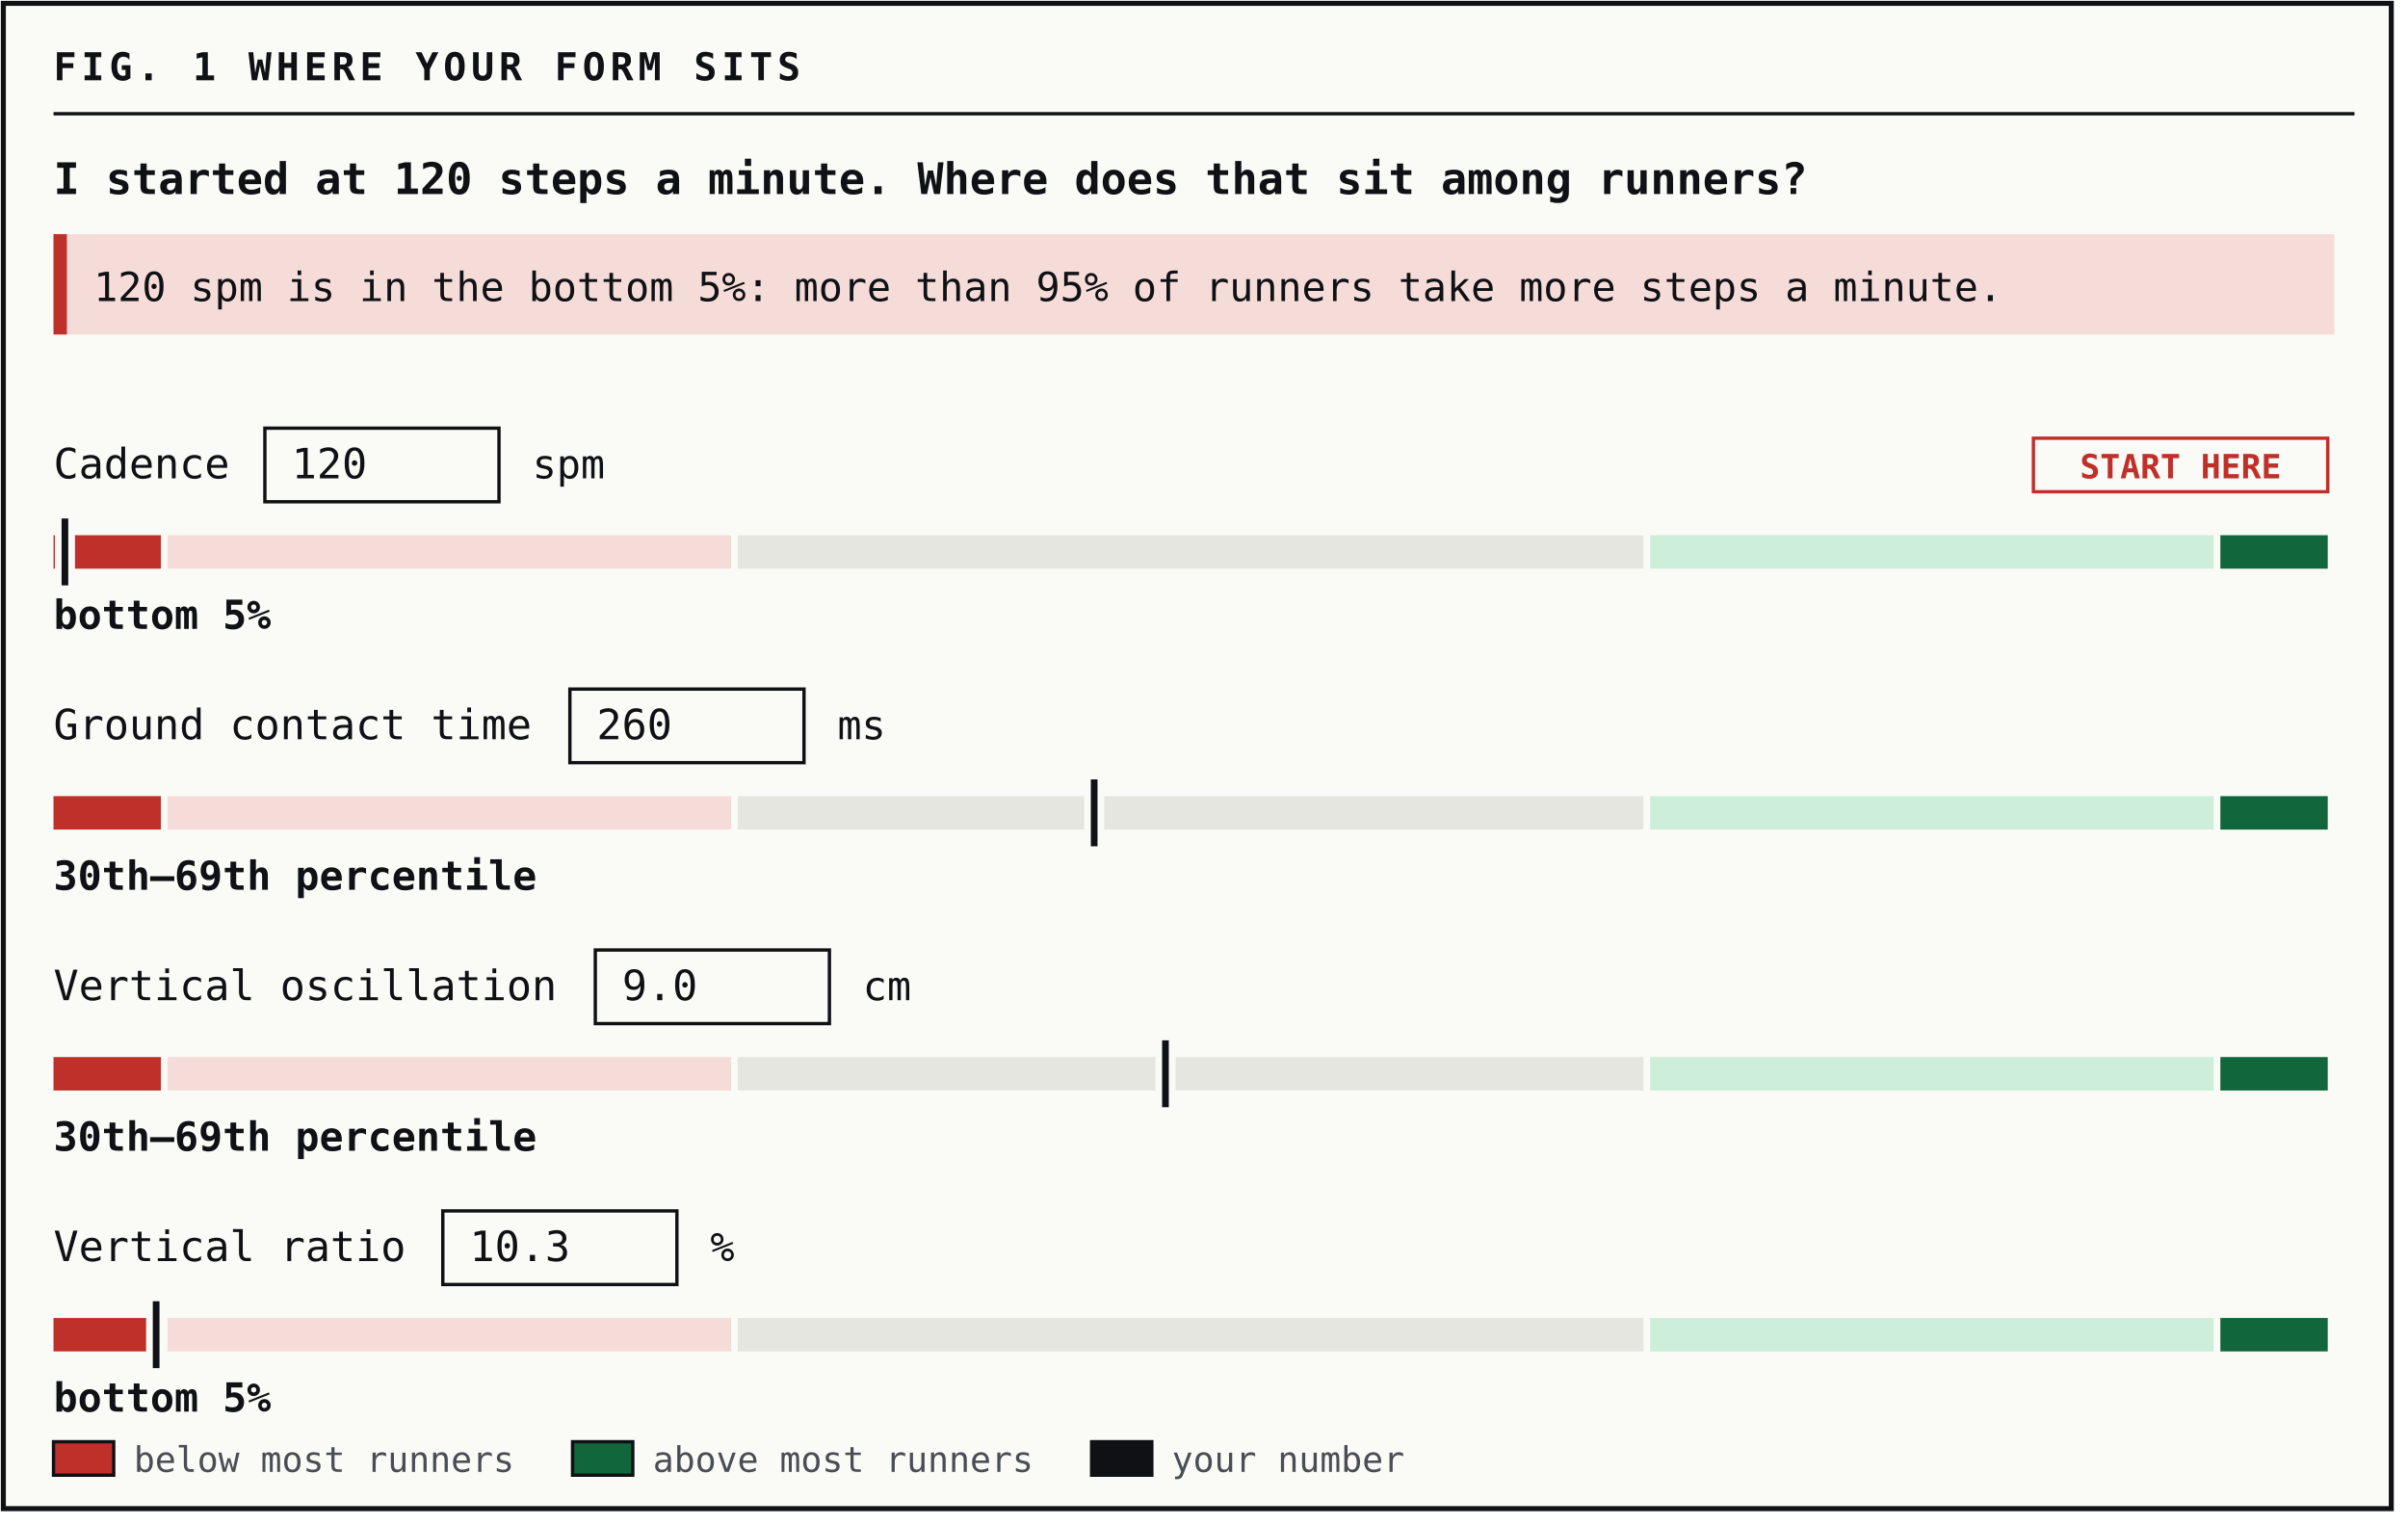
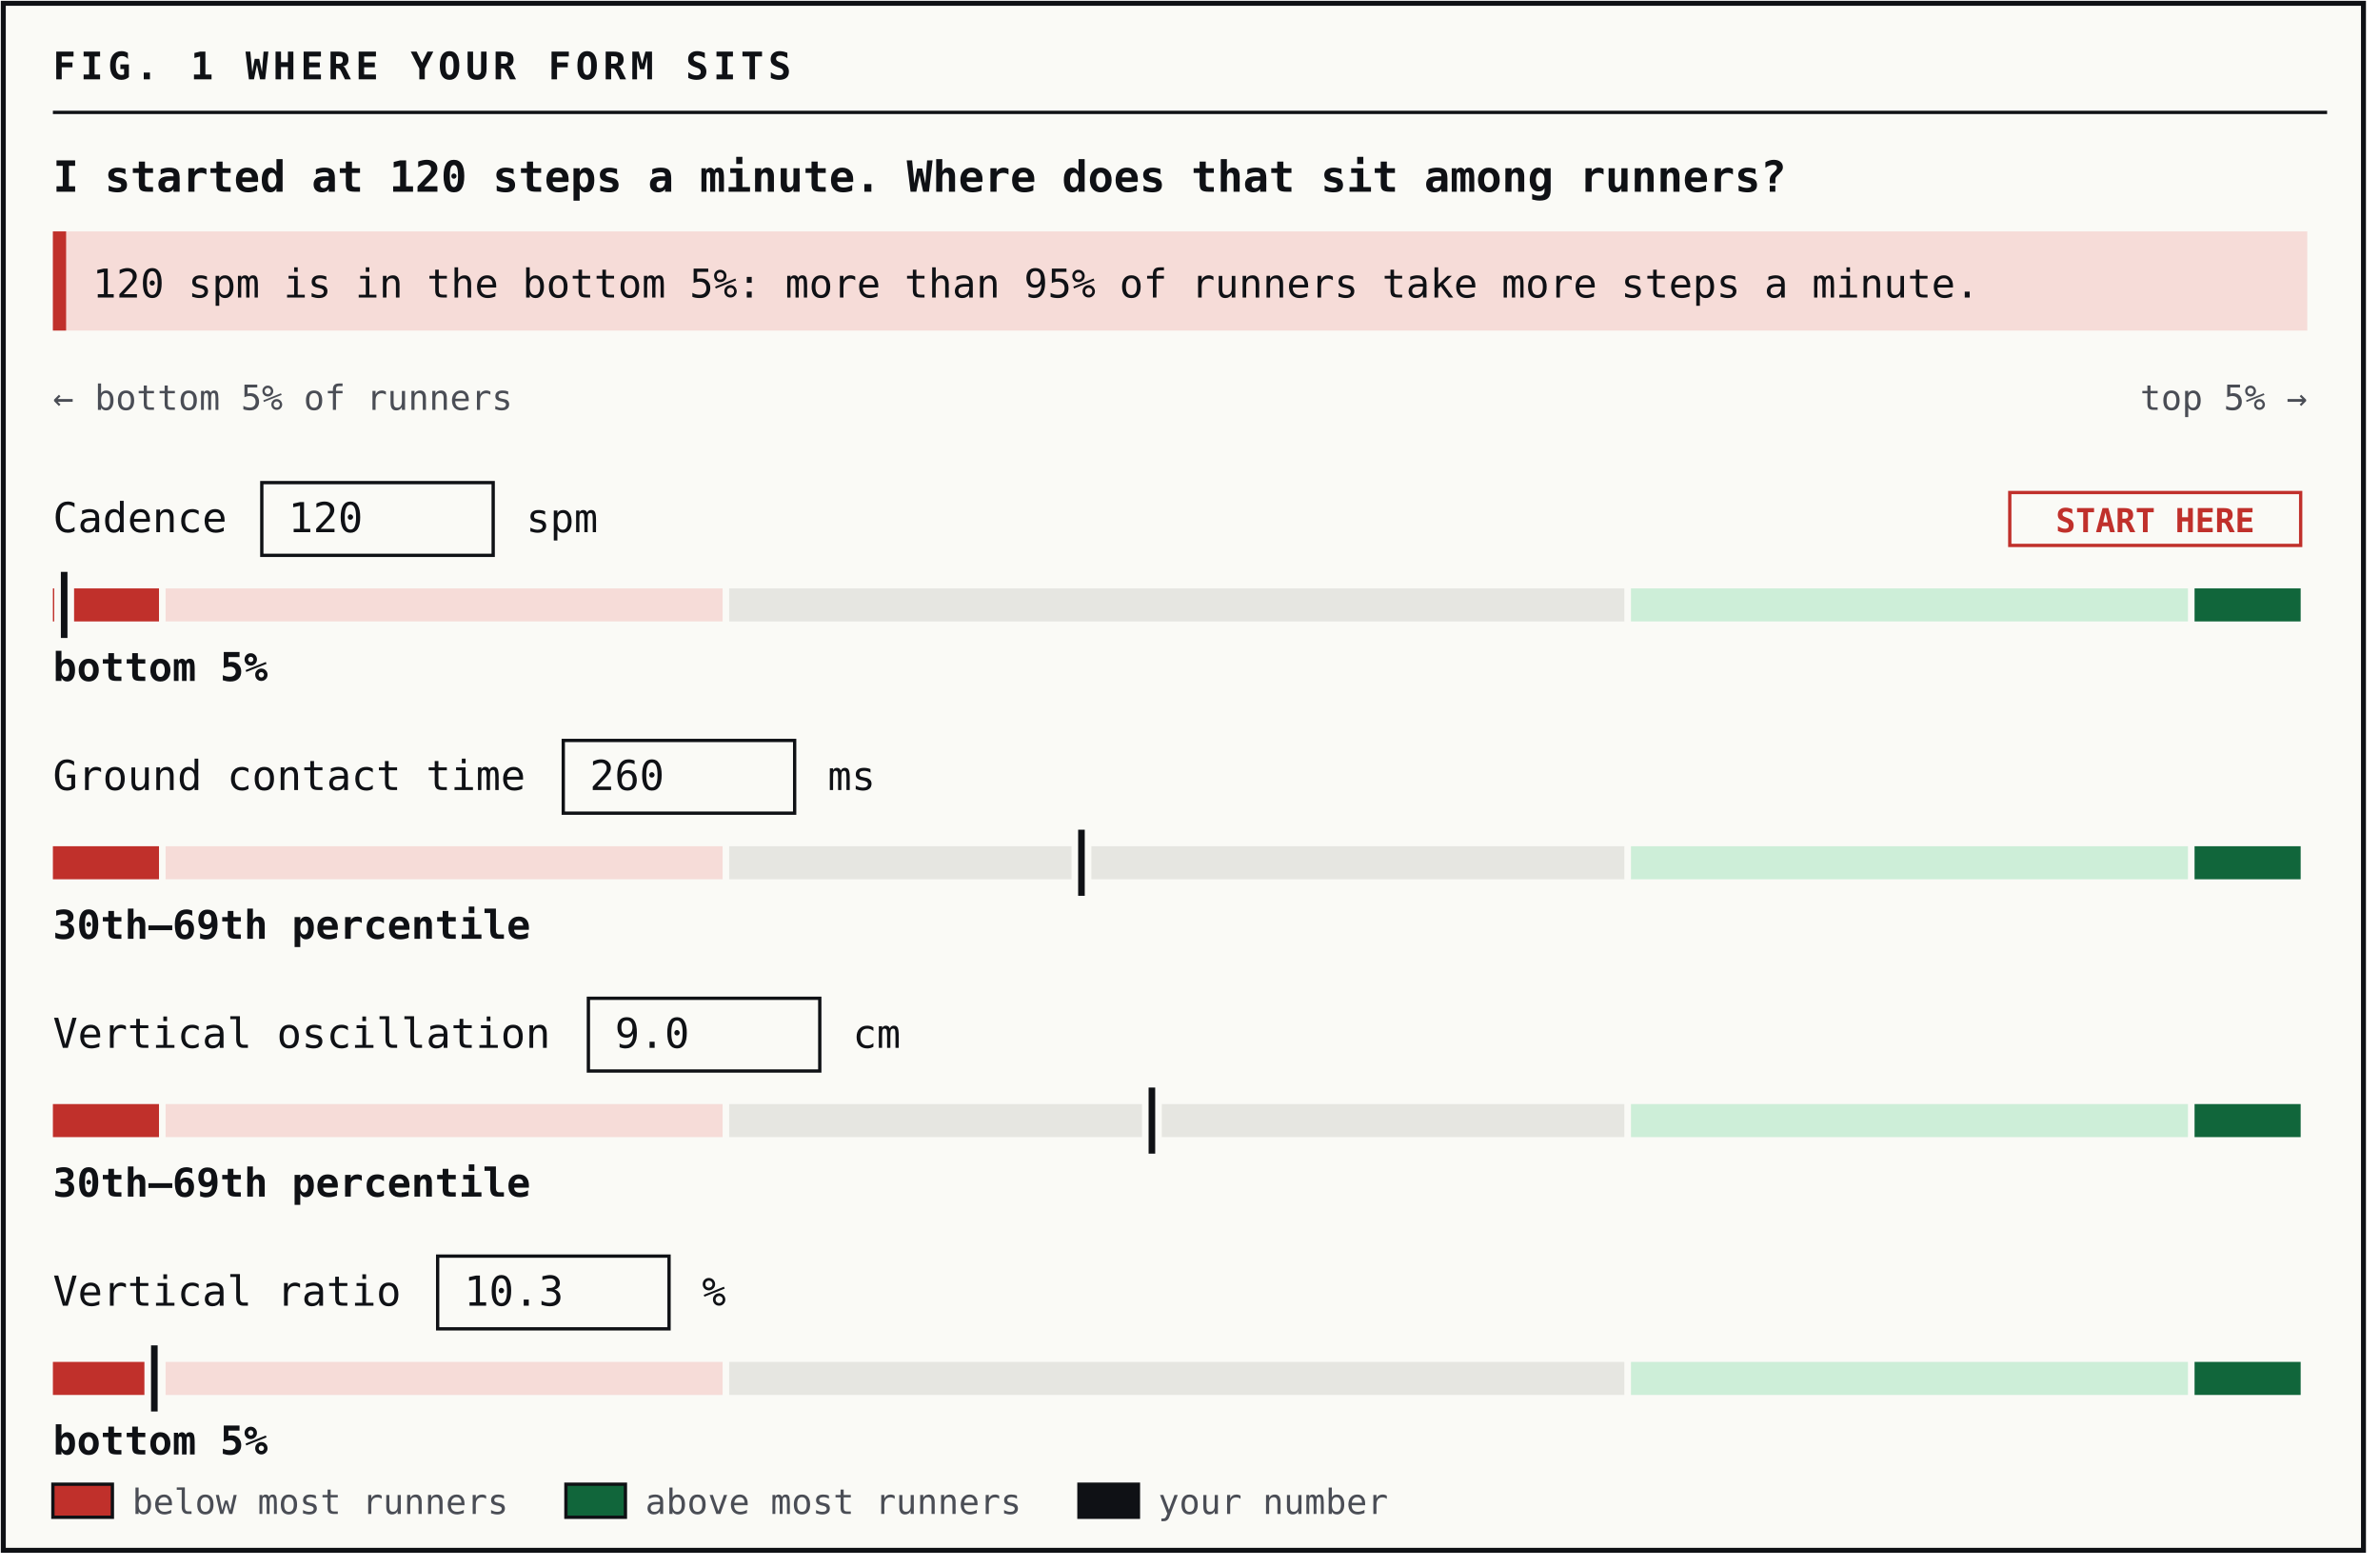
- <svg xmlns="http://www.w3.org/2000/svg" viewBox="0 0 720 456" width="720" height="456" style="font-family:'JetBrains Mono',ui-monospace,Menlo,monospace">
-   <rect x="1" y="1" width="714" height="450" fill="#fafaf6" stroke="#0f1115" stroke-width="1.5" />
+ <svg xmlns="http://www.w3.org/2000/svg" viewBox="0 0 720 474" width="720" height="474" style="font-family:'JetBrains Mono',ui-monospace,Menlo,monospace">
+   <rect x="1" y="1" width="714" height="468" fill="#fafaf6" stroke="#0f1115" stroke-width="1.5" />
  <text x="16" y="24" font-size="11.5" font-weight="800" letter-spacing="1.4" fill="#0f1115">FIG. 1   WHERE YOUR FORM SITS</text>
  <line x1="16" x2="704" y1="34" y2="34" stroke="#0f1115" />
  <text x="16.0" y="58.0" font-size="13" font-weight="800" fill="#0f1115" text-anchor="start">I started at 120 steps a minute. Where does that sit among runners?</text>
  <rect x="16" y="70" width="682" height="30" fill="#f6dcd8" />
  <rect x="16" y="70" width="4" height="30" fill="#c0302b" />
  <text x="28.0" y="90.0" font-size="12" font-weight="400" fill="#0f1115" text-anchor="start">120 spm is in the bottom 5%: more than 95% of runners take more steps a minute.</text>
-   <text x="16.0" y="143.0" font-size="12.5" font-weight="400" fill="#0f1115" text-anchor="start">Cadence</text>
-   <rect x="79.2" y="128" width="70" height="22" fill="#fafaf6" stroke="#0f1115" />
-   <text x="87.2" y="143.0" font-size="12.5" font-weight="400" fill="#0f1115" text-anchor="start">120</text>
-   <text x="159.2" y="143.0" font-size="12" font-weight="400" fill="#0f1115" text-anchor="start">spm</text>
-   <rect x="608" y="131" width="88" height="16" fill="none" stroke="#c0302b" />
-   <text x="652.0" y="143.0" font-size="10" font-weight="800" fill="#c0302b" text-anchor="middle">START HERE</text>
-   <rect x="16" y="160" width="32.1" height="10" fill="#c0302b" />
-   <rect x="50.1" y="160" width="168.5" height="10" fill="#f6dcd8" />
-   <rect x="220.6" y="160" width="270.8" height="10" fill="#e6e6e1" />
-   <rect x="493.4" y="160" width="168.5" height="10" fill="#cdeed8" />
-   <rect x="663.9" y="160" width="32.1" height="10" fill="#11663b" />
-   <rect x="17.41" y="154" width="4" height="22" fill="#0f1115" stroke="#fafaf6" stroke-width="2" />
-   <text x="16.0" y="188.0" font-size="12" font-weight="800" fill="#0f1115" text-anchor="start">bottom 5%</text>
-   <text x="16.0" y="221.0" font-size="12.5" font-weight="400" fill="#0f1115" text-anchor="start">Ground contact time</text>
-   <rect x="170.4" y="206" width="70" height="22" fill="#fafaf6" stroke="#0f1115" />
-   <text x="178.4" y="221.0" font-size="12.5" font-weight="400" fill="#0f1115" text-anchor="start">260</text>
-   <text x="250.4" y="221.0" font-size="12" font-weight="400" fill="#0f1115" text-anchor="start">ms</text>
-   <rect x="16" y="238" width="32.1" height="10" fill="#c0302b" />
-   <rect x="50.1" y="238" width="168.5" height="10" fill="#f6dcd8" />
-   <rect x="220.6" y="238" width="270.8" height="10" fill="#e6e6e1" />
-   <rect x="493.4" y="238" width="168.5" height="10" fill="#cdeed8" />
-   <rect x="663.9" y="238" width="32.1" height="10" fill="#11663b" />
-   <rect x="325.162" y="232" width="4" height="22" fill="#0f1115" stroke="#fafaf6" stroke-width="2" />
-   <text x="16.0" y="266.0" font-size="12" font-weight="800" fill="#0f1115" text-anchor="start">30th–69th percentile</text>
-   <text x="16.0" y="299.0" font-size="12.5" font-weight="400" fill="#0f1115" text-anchor="start">Vertical oscillation</text>
-   <rect x="178.0" y="284" width="70" height="22" fill="#fafaf6" stroke="#0f1115" />
-   <text x="186.0" y="299.0" font-size="12.5" font-weight="400" fill="#0f1115" text-anchor="start">9.0</text>
-   <text x="258.0" y="299.0" font-size="12" font-weight="400" fill="#0f1115" text-anchor="start">cm</text>
-   <rect x="16" y="316" width="32.1" height="10" fill="#c0302b" />
-   <rect x="50.1" y="316" width="168.5" height="10" fill="#f6dcd8" />
-   <rect x="220.6" y="316" width="270.8" height="10" fill="#e6e6e1" />
-   <rect x="493.4" y="316" width="168.5" height="10" fill="#cdeed8" />
-   <rect x="663.9" y="316" width="32.1" height="10" fill="#11663b" />
-   <rect x="346.475" y="310" width="4" height="22" fill="#0f1115" stroke="#fafaf6" stroke-width="2" />
-   <text x="16.0" y="344.0" font-size="12" font-weight="800" fill="#0f1115" text-anchor="start">30th–69th percentile</text>
-   <text x="16.0" y="377.0" font-size="12.5" font-weight="400" fill="#0f1115" text-anchor="start">Vertical ratio</text>
-   <rect x="132.4" y="362" width="70" height="22" fill="#fafaf6" stroke="#0f1115" />
-   <text x="140.4" y="377.0" font-size="12.5" font-weight="400" fill="#0f1115" text-anchor="start">10.3</text>
-   <text x="212.4" y="377.0" font-size="12" font-weight="400" fill="#0f1115" text-anchor="start">%</text>
-   <rect x="16" y="394" width="32.1" height="10" fill="#c0302b" />
-   <rect x="50.1" y="394" width="168.5" height="10" fill="#f6dcd8" />
-   <rect x="220.6" y="394" width="270.8" height="10" fill="#e6e6e1" />
-   <rect x="493.4" y="394" width="168.5" height="10" fill="#cdeed8" />
-   <rect x="663.9" y="394" width="32.1" height="10" fill="#11663b" />
-   <rect x="44.69" y="388" width="4" height="22" fill="#0f1115" stroke="#fafaf6" stroke-width="2" />
-   <text x="16.0" y="422.0" font-size="12" font-weight="800" fill="#0f1115" text-anchor="start">bottom 5%</text>
-   <rect x="16" y="431" width="18" height="10" fill="#c0302b" stroke="#0f1115" />
-   <text x="40.0" y="440.0" font-size="10.5" font-weight="400" fill="#4a4d55" text-anchor="start">below most runners</text>
-   <rect x="171.2" y="431" width="18" height="10" fill="#11663b" stroke="#0f1115" />
-   <text x="195.2" y="440.0" font-size="10.5" font-weight="400" fill="#4a4d55" text-anchor="start">above most runners</text>
-   <rect x="326.4" y="431" width="18" height="10" fill="#0f1115" stroke="#0f1115" />
-   <text x="350.4" y="440.0" font-size="10.5" font-weight="400" fill="#4a4d55" text-anchor="start">your number</text>
+   <text x="16.0" y="124.0" font-size="10.5" font-weight="400" fill="#4a4d55" text-anchor="start">← bottom 5% of runners</text>
+   <text x="698.0" y="124.0" font-size="10.5" font-weight="400" fill="#4a4d55" text-anchor="end">top 5% →</text>
+   <text x="16.0" y="161.0" font-size="12.5" font-weight="400" fill="#0f1115" text-anchor="start">Cadence</text>
+   <rect x="79.2" y="146" width="70" height="22" fill="#fafaf6" stroke="#0f1115" />
+   <text x="87.2" y="161.0" font-size="12.5" font-weight="400" fill="#0f1115" text-anchor="start">120</text>
+   <text x="159.2" y="161.0" font-size="12" font-weight="400" fill="#0f1115" text-anchor="start">spm</text>
+   <rect x="608" y="149" width="88" height="16" fill="none" stroke="#c0302b" />
+   <text x="652.0" y="161.0" font-size="10" font-weight="800" fill="#c0302b" text-anchor="middle">START HERE</text>
+   <rect x="16" y="178" width="32.1" height="10" fill="#c0302b" />
+   <rect x="50.1" y="178" width="168.5" height="10" fill="#f6dcd8" />
+   <rect x="220.6" y="178" width="270.8" height="10" fill="#e6e6e1" />
+   <rect x="493.4" y="178" width="168.5" height="10" fill="#cdeed8" />
+   <rect x="663.9" y="178" width="32.1" height="10" fill="#11663b" />
+   <rect x="17.41" y="172" width="4" height="22" fill="#0f1115" stroke="#fafaf6" stroke-width="2" />
+   <text x="16.0" y="206.0" font-size="12" font-weight="800" fill="#0f1115" text-anchor="start">bottom 5%</text>
+   <text x="16.0" y="239.0" font-size="12.5" font-weight="400" fill="#0f1115" text-anchor="start">Ground contact time</text>
+   <rect x="170.4" y="224" width="70" height="22" fill="#fafaf6" stroke="#0f1115" />
+   <text x="178.4" y="239.0" font-size="12.5" font-weight="400" fill="#0f1115" text-anchor="start">260</text>
+   <text x="250.4" y="239.0" font-size="12" font-weight="400" fill="#0f1115" text-anchor="start">ms</text>
+   <rect x="16" y="256" width="32.1" height="10" fill="#c0302b" />
+   <rect x="50.1" y="256" width="168.5" height="10" fill="#f6dcd8" />
+   <rect x="220.6" y="256" width="270.8" height="10" fill="#e6e6e1" />
+   <rect x="493.4" y="256" width="168.5" height="10" fill="#cdeed8" />
+   <rect x="663.9" y="256" width="32.1" height="10" fill="#11663b" />
+   <rect x="325.162" y="250" width="4" height="22" fill="#0f1115" stroke="#fafaf6" stroke-width="2" />
+   <text x="16.0" y="284.0" font-size="12" font-weight="800" fill="#0f1115" text-anchor="start">30th–69th percentile</text>
+   <text x="16.0" y="317.0" font-size="12.5" font-weight="400" fill="#0f1115" text-anchor="start">Vertical oscillation</text>
+   <rect x="178.0" y="302" width="70" height="22" fill="#fafaf6" stroke="#0f1115" />
+   <text x="186.0" y="317.0" font-size="12.5" font-weight="400" fill="#0f1115" text-anchor="start">9.0</text>
+   <text x="258.0" y="317.0" font-size="12" font-weight="400" fill="#0f1115" text-anchor="start">cm</text>
+   <rect x="16" y="334" width="32.1" height="10" fill="#c0302b" />
+   <rect x="50.1" y="334" width="168.5" height="10" fill="#f6dcd8" />
+   <rect x="220.6" y="334" width="270.8" height="10" fill="#e6e6e1" />
+   <rect x="493.4" y="334" width="168.5" height="10" fill="#cdeed8" />
+   <rect x="663.9" y="334" width="32.1" height="10" fill="#11663b" />
+   <rect x="346.475" y="328" width="4" height="22" fill="#0f1115" stroke="#fafaf6" stroke-width="2" />
+   <text x="16.0" y="362.0" font-size="12" font-weight="800" fill="#0f1115" text-anchor="start">30th–69th percentile</text>
+   <text x="16.0" y="395.0" font-size="12.5" font-weight="400" fill="#0f1115" text-anchor="start">Vertical ratio</text>
+   <rect x="132.4" y="380" width="70" height="22" fill="#fafaf6" stroke="#0f1115" />
+   <text x="140.4" y="395.0" font-size="12.5" font-weight="400" fill="#0f1115" text-anchor="start">10.3</text>
+   <text x="212.4" y="395.0" font-size="12" font-weight="400" fill="#0f1115" text-anchor="start">%</text>
+   <rect x="16" y="412" width="32.1" height="10" fill="#c0302b" />
+   <rect x="50.1" y="412" width="168.5" height="10" fill="#f6dcd8" />
+   <rect x="220.6" y="412" width="270.8" height="10" fill="#e6e6e1" />
+   <rect x="493.4" y="412" width="168.5" height="10" fill="#cdeed8" />
+   <rect x="663.9" y="412" width="32.1" height="10" fill="#11663b" />
+   <rect x="44.69" y="406" width="4" height="22" fill="#0f1115" stroke="#fafaf6" stroke-width="2" />
+   <text x="16.0" y="440.0" font-size="12" font-weight="800" fill="#0f1115" text-anchor="start">bottom 5%</text>
+   <rect x="16" y="449" width="18" height="10" fill="#c0302b" stroke="#0f1115" />
+   <text x="40.0" y="458.0" font-size="10.5" font-weight="400" fill="#4a4d55" text-anchor="start">below most runners</text>
+   <rect x="171.2" y="449" width="18" height="10" fill="#11663b" stroke="#0f1115" />
+   <text x="195.2" y="458.0" font-size="10.5" font-weight="400" fill="#4a4d55" text-anchor="start">above most runners</text>
+   <rect x="326.4" y="449" width="18" height="10" fill="#0f1115" stroke="#0f1115" />
+   <text x="350.4" y="458.0" font-size="10.5" font-weight="400" fill="#4a4d55" text-anchor="start">your number</text>
</svg>
